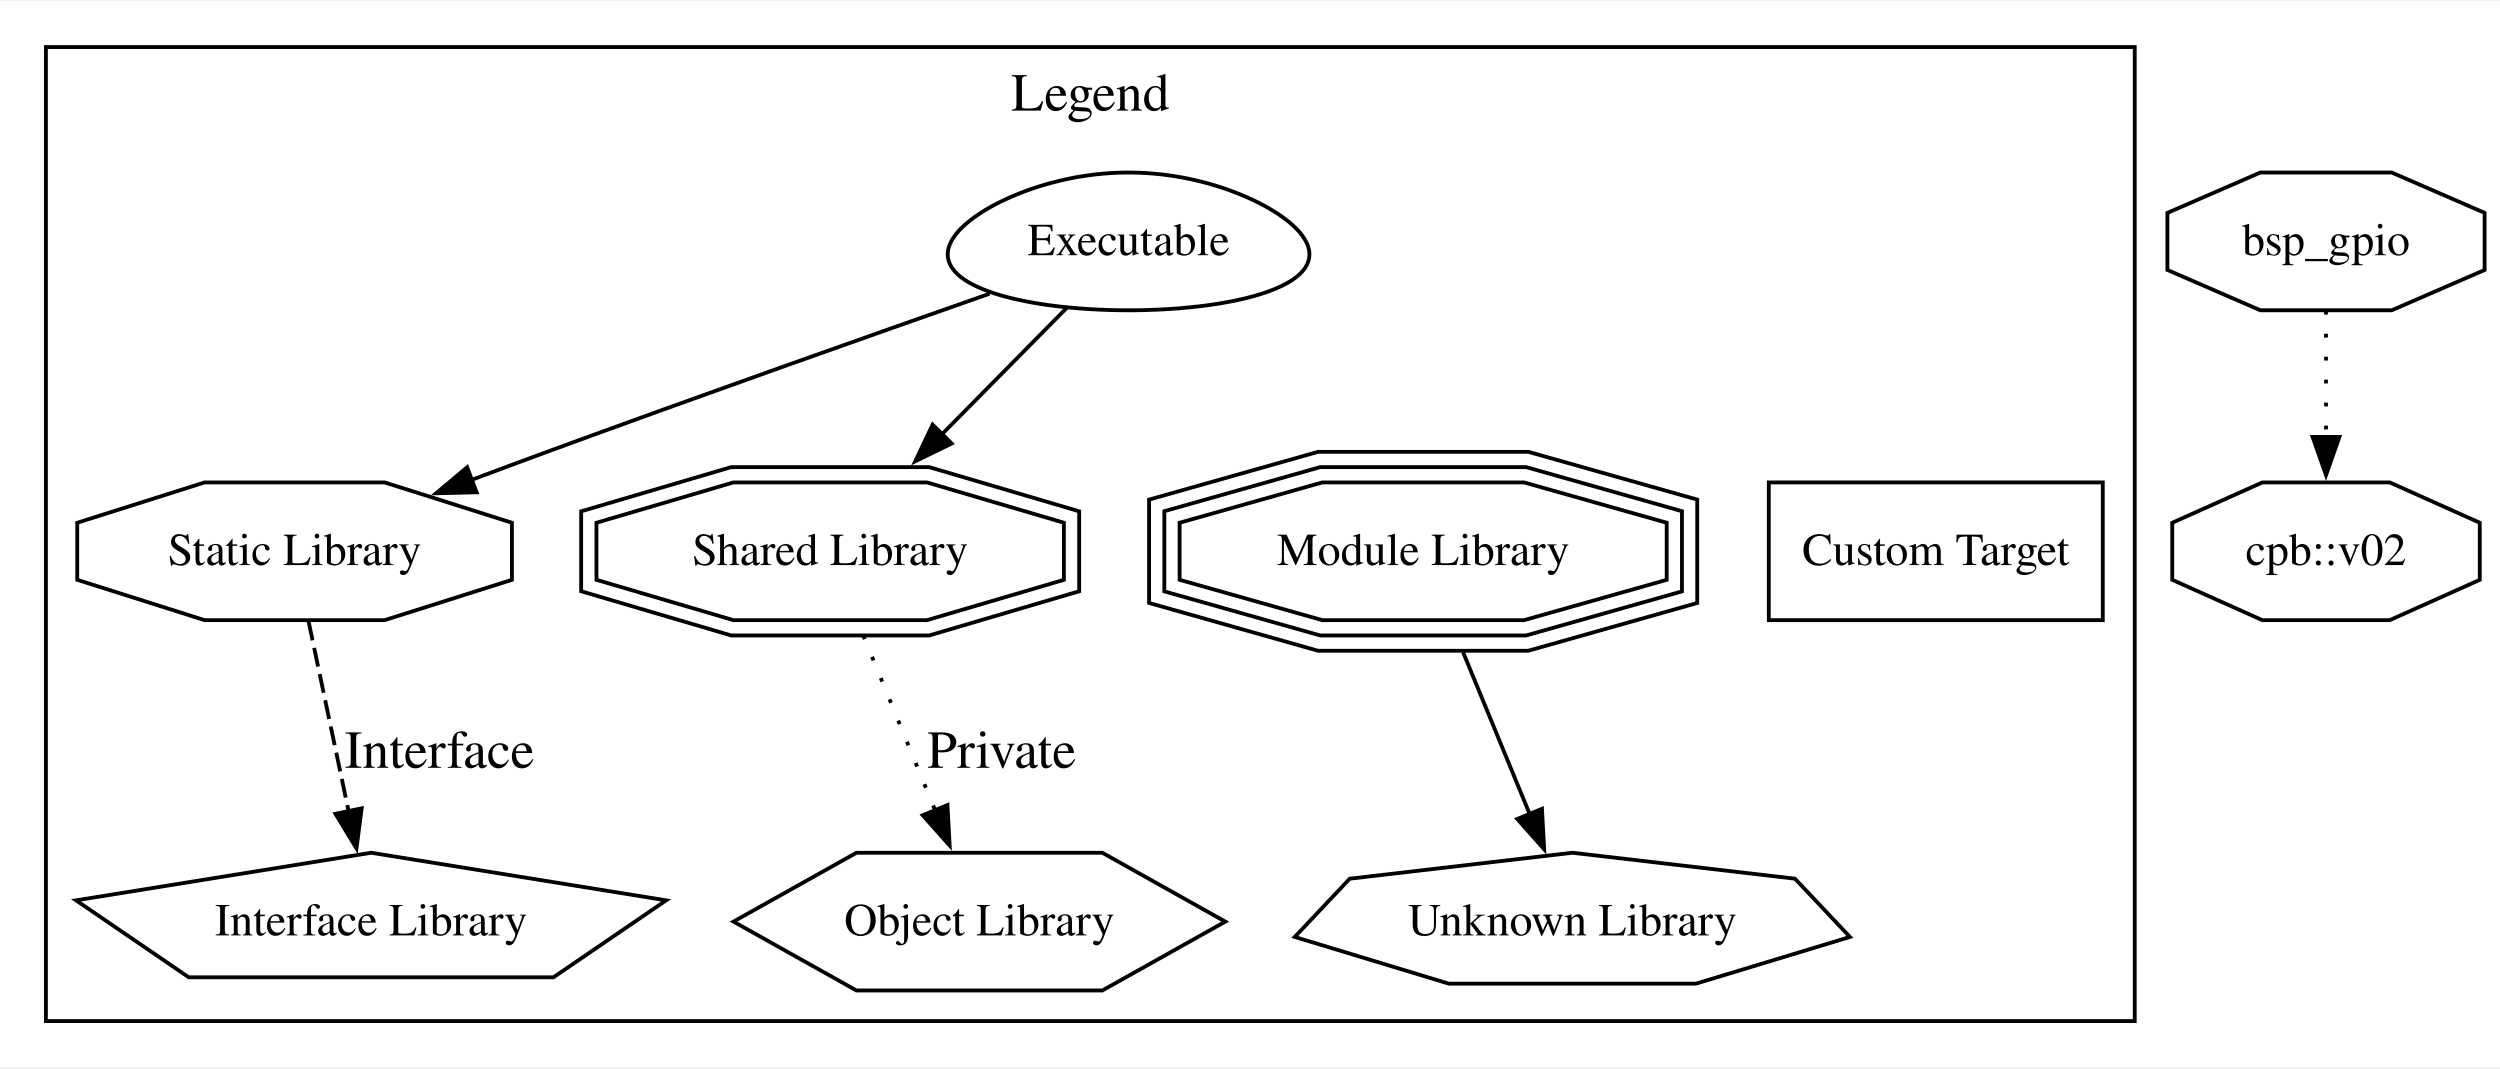
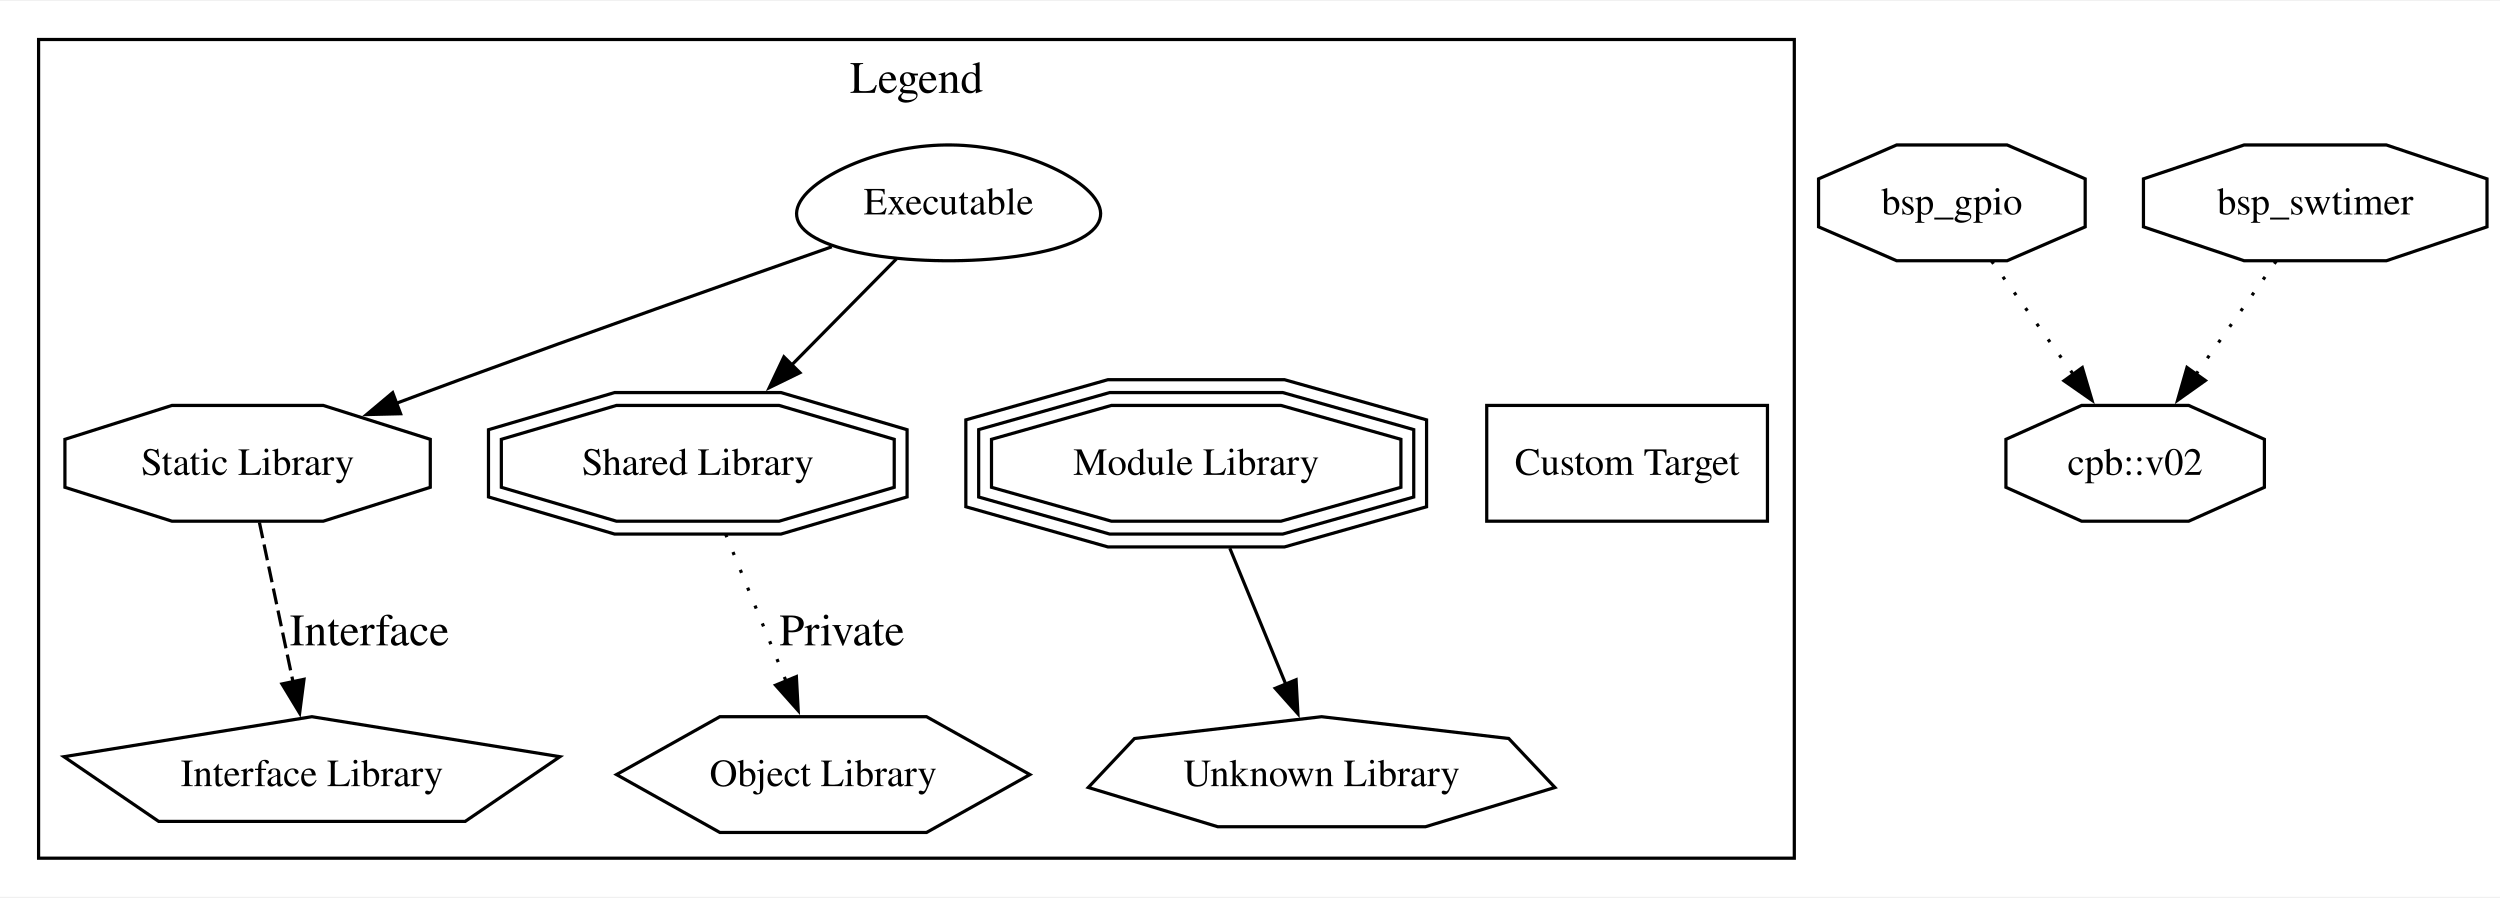
- <svg xmlns="http://www.w3.org/2000/svg" width="653pt" height="279pt" viewBox="0.00 0.00 653.48 278.60">
+ <svg xmlns="http://www.w3.org/2000/svg" width="777pt" height="279pt" viewBox="0.00 0.00 777.46 278.60">
  <g id="graph0" class="graph" transform="translate(4,274.6) scale(1)" data-name="bsp_lib">
-     <polygon fill="white" stroke="none" points="-4,4 -4,-274.6 649.48,-274.6 649.48,4 -4,4" style="" />
+     <polygon fill="white" stroke="none" points="-4,4 -4,-274.6 773.46,-274.6 773.46,4 -4,4" style="" />
    <g id="clust1" class="cluster" data-name="clusterLegend">
      <polygon fill="none" stroke="black" points="8,-8 8,-262.6 554,-262.6 554,-8 8,-8" style="" />
      <text text-anchor="middle" x="281" y="-246" font-family="Times,serif" font-size="14.00" style="">Legend</text>
    </g>
    <g id="node1" class="node" pointer-events="visible" data-name="legendNode0">
      <polygon fill="none" stroke="black" points="295.37,-193.85 298.27,-193.95 301.14,-194.1 303.96,-194.29 306.73,-194.54 309.44,-194.83 312.07,-195.16 314.62,-195.55 317.07,-195.98 319.42,-196.45 321.66,-196.96 323.78,-197.51 325.76,-198.11 327.62,-198.74 329.34,-199.41 330.91,-200.11 332.33,-200.84 333.61,-201.6 334.73,-202.39 335.7,-203.21 336.51,-204.05 337.17,-204.91 337.67,-205.79 338.02,-206.69 338.22,-207.6 338.28,-208.52 338.19,-209.45 337.96,-210.39 337.59,-211.33 337.1,-212.27 336.48,-213.21 335.75,-214.15 334.9,-215.08 333.94,-216 332.89,-216.91 331.74,-217.81 330.5,-218.69 329.19,-219.55 327.79,-220.39 326.33,-221.21 324.81,-222 323.23,-222.76 321.6,-223.49 319.93,-224.19 318.21,-224.86 316.46,-225.49 314.67,-226.09 312.86,-226.64 311.03,-227.15 309.17,-227.62 307.3,-228.05 305.41,-228.44 303.51,-228.77 301.6,-229.06 299.68,-229.31 297.76,-229.5 295.83,-229.65 293.9,-229.75 291.97,-229.8 290.03,-229.8 288.1,-229.75 286.17,-229.65 284.24,-229.5 282.32,-229.31 280.4,-229.06 278.49,-228.77 276.59,-228.44 274.7,-228.05 272.83,-227.62 270.97,-227.15 269.14,-226.64 267.33,-226.09 265.54,-225.49 263.79,-224.86 262.07,-224.19 260.4,-223.49 258.77,-222.76 257.19,-222 255.67,-221.21 254.21,-220.39 252.81,-219.55 251.5,-218.69 250.26,-217.81 249.11,-216.91 248.06,-216 247.1,-215.08 246.25,-214.15 245.52,-213.21 244.9,-212.27 244.41,-211.33 244.04,-210.39 243.81,-209.45 243.72,-208.52 243.78,-207.6 243.98,-206.69 244.33,-205.79 244.83,-204.91 245.49,-204.05 246.3,-203.21 247.27,-202.39 248.39,-201.6 249.67,-200.84 251.09,-200.11 252.66,-199.41 254.38,-198.74 256.24,-198.11 258.22,-197.51 260.34,-196.96 262.58,-196.45 264.93,-195.98 267.38,-195.55 269.93,-195.16 272.56,-194.83 275.27,-194.54 278.04,-194.29 280.86,-194.1 283.73,-193.95 286.63,-193.85 289.54,-193.8 292.46,-193.8 295.37,-193.85" style="" />
      <text text-anchor="middle" x="291" y="-208.2" font-family="Times,serif" font-size="12.00" style="">Executable</text>
    </g>
    <g id="node2" class="node" pointer-events="visible" data-name="legendNode1">
      <polygon fill="none" stroke="black" points="129.81,-123.34 129.81,-138.26 96.53,-148.8 49.47,-148.8 16.19,-138.26 16.19,-123.34 49.47,-112.8 96.53,-112.8 129.81,-123.34" style="" />
      <text text-anchor="middle" x="73" y="-127.2" font-family="Times,serif" font-size="12.00" style="">Static Library</text>
    </g>
    <g id="edge1" class="edge" data-name="legendNode0-&gt;legendNode1">
      <path fill="none" stroke="black" d="M254.68,-198.14C223.84,-187.32 178.44,-171.27 139,-156.8 132.51,-154.42 125.67,-151.87 118.96,-149.35" style="" />
      <polygon fill="black" stroke="black" points="120.58,-146.22 109.99,-145.96 118.11,-152.77 120.58,-146.22" style="" />
    </g>
    <g id="node3" class="node" pointer-events="visible" data-name="legendNode2">
      <polygon fill="none" stroke="black" points="274.09,-123.34 274.09,-138.26 238.3,-148.8 187.7,-148.8 151.91,-138.26 151.91,-123.34 187.7,-112.8 238.3,-112.8 274.09,-123.34" style="" />
      <polygon fill="none" stroke="black" points="278.09,-120.35 278.09,-141.25 238.88,-152.8 187.12,-152.8 147.91,-141.25 147.91,-120.35 187.12,-108.8 238.88,-108.8 278.09,-120.35" style="" />
      <text text-anchor="middle" x="213" y="-127.2" font-family="Times,serif" font-size="12.00" style="">Shared Library</text>
    </g>
    <g id="edge2" class="edge" data-name="legendNode0-&gt;legendNode2">
      <path fill="none" stroke="black" d="M274.84,-194.43C265.36,-184.83 253.1,-172.41 242,-161.17" style="" />
      <polygon fill="black" stroke="black" points="244.76,-158.98 235.24,-154.33 239.78,-163.9 244.76,-158.98" style="" />
    </g>
    <g id="node4" class="node" pointer-events="visible" data-name="legendNode3">
      <polygon fill="none" stroke="black" points="431.66,-123.34 431.66,-138.26 394.37,-148.8 341.63,-148.8 304.34,-138.26 304.34,-123.34 341.63,-112.8 394.37,-112.8 431.66,-123.34" style="" />
      <polygon fill="none" stroke="black" points="435.65,-120.32 435.65,-141.28 394.92,-152.8 341.08,-152.8 300.35,-141.28 300.35,-120.32 341.08,-108.8 394.92,-108.8 435.65,-120.32" style="" />
      <polygon fill="none" stroke="black" points="439.64,-117.29 439.64,-144.31 395.47,-156.8 340.53,-156.8 296.36,-144.31 296.36,-117.29 340.53,-104.8 395.47,-104.8 439.64,-117.29" style="" />
      <text text-anchor="middle" x="368" y="-127.2" font-family="Times,serif" font-size="12.00" style="">Module Library</text>
    </g>
    <g id="node8" class="node" pointer-events="visible" data-name="legendNode7">
      <polygon fill="none" stroke="black" points="545.65,-148.8 458.35,-148.8 458.35,-112.8 545.65,-112.8 545.65,-148.8" style="" />
      <text text-anchor="middle" x="502" y="-127.2" font-family="Times,serif" font-size="12.00" style="">Custom Target</text>
    </g>
    <g id="node5" class="node" pointer-events="visible" data-name="legendNode4">
      <polygon fill="none" stroke="black" points="170.12,-39.56 93,-52 15.88,-39.56 45.34,-19.44 140.66,-19.44 170.12,-39.56" style="" />
      <text text-anchor="middle" x="93" y="-30.4" font-family="Times,serif" font-size="12.00" style="">Interface Library</text>
    </g>
    <g id="edge4" class="edge" data-name="legendNode1-&gt;legendNode4">
      <path fill="none" stroke="black" stroke-dasharray="5,2" d="M76.67,-112.41C79.61,-98.48 83.79,-78.66 87.18,-62.57" style="" />
      <polygon fill="black" stroke="black" points="90.54,-63.63 89.18,-53.12 83.69,-62.18 90.54,-63.63" style="" />
      <text text-anchor="middle" x="110.87" y="-74.2" font-family="Times,serif" font-size="14.00" style="">Interface</text>
    </g>
    <g id="node6" class="node" pointer-events="visible" data-name="legendNode5">
      <polygon fill="none" stroke="black" points="316.28,-34 284.14,-52 219.86,-52 187.72,-34 219.86,-16 284.14,-16 316.28,-34" style="" />
      <text text-anchor="middle" x="252" y="-30.4" font-family="Times,serif" font-size="12.00" style="">Object Library</text>
    </g>
    <g id="edge5" class="edge" data-name="legendNode2-&gt;legendNode5">
      <path fill="none" stroke="black" stroke-dasharray="1,5" d="M221.66,-108.76C227.2,-95.29 234.46,-77.64 240.48,-62.99" style="" />
      <polygon fill="black" stroke="black" points="243.66,-64.47 244.23,-53.89 237.19,-61.8 243.66,-64.47" style="" />
      <text text-anchor="middle" x="257.83" y="-74.2" font-family="Times,serif" font-size="14.00" style="">Private</text>
    </g>
    <g id="node7" class="node" pointer-events="visible" data-name="legendNode6">
      <polygon fill="none" stroke="black" points="479.56,-29.99 465.19,-45.22 407,-52 348.81,-45.22 334.44,-29.99 374.71,-17.78 439.29,-17.78 479.56,-29.99" style="" />
      <text text-anchor="middle" x="407" y="-30.4" font-family="Times,serif" font-size="12.00" style="">Unknown Library</text>
    </g>
    <g id="edge6" class="edge" data-name="legendNode3-&gt;legendNode6">
      <path fill="none" stroke="black" d="M378.45,-104.4C383.85,-91.28 390.43,-75.29 395.91,-61.96" style="" />
      <polygon fill="black" stroke="black" points="399.06,-63.49 399.63,-52.91 392.59,-60.83 399.06,-63.49" style="" />
    </g>
    <g id="node9" class="node" pointer-events="visible" data-name="node0">
-       <polygon fill="none" stroke="black" points="645.46,-204.34 645.46,-219.26 621.18,-229.8 586.82,-229.8 562.54,-219.26 562.54,-204.34 586.82,-193.8 621.18,-193.8 645.46,-204.34" style="" />
-       <text text-anchor="middle" x="604" y="-208.2" font-family="Times,serif" font-size="12.00" style="">bsp_gpio</text>
+       <polygon fill="none" stroke="black" points="644.46,-204.34 644.46,-219.26 620.18,-229.8 585.82,-229.8 561.54,-219.26 561.54,-204.34 585.82,-193.8 620.18,-193.8 644.46,-204.34" style="" />
+       <text text-anchor="middle" x="603" y="-208.2" font-family="Times,serif" font-size="12.00" style="">bsp_gpio</text>
    </g>
    <g id="node10" class="node" pointer-events="visible" data-name="node1">
-       <polygon fill="none" stroke="black" points="644.19,-123.34 644.19,-138.26 620.65,-148.8 587.35,-148.8 563.81,-138.26 563.81,-123.34 587.35,-112.8 620.65,-112.8 644.19,-123.34" style="" />
-       <text text-anchor="middle" x="604" y="-127.2" font-family="Times,serif" font-size="12.00" style="">cpb::v02</text>
+       <polygon fill="none" stroke="black" points="700.19,-123.34 700.19,-138.26 676.65,-148.8 643.35,-148.8 619.81,-138.26 619.81,-123.34 643.35,-112.8 676.65,-112.8 700.19,-123.34" style="" />
+       <text text-anchor="middle" x="660" y="-127.2" font-family="Times,serif" font-size="12.00" style="">cpb::v02</text>
    </g>
    <g id="edge8" class="edge" data-name="node0-&gt;node1">
-       <path fill="none" stroke="black" stroke-dasharray="1,5" d="M604,-193.66C604,-183.99 604,-171.67 604,-160.56" style="" />
-       <polygon fill="black" stroke="black" points="607.5,-160.69 604,-150.69 600.5,-160.69 607.5,-160.69" style="" />
+       <path fill="none" stroke="black" stroke-dasharray="1,5" d="M615.37,-193.66C622.79,-183.38 632.38,-170.08 640.77,-158.45" style="" />
+       <polygon fill="black" stroke="black" points="643.56,-160.57 646.57,-150.41 637.88,-156.47 643.56,-160.57" style="" />
+     </g>
+     <g id="node11" class="node" pointer-events="visible" data-name="node2">
+       <polygon fill="none" stroke="black" points="769.42,-204.34 769.42,-219.26 738.13,-229.8 693.87,-229.8 662.58,-219.26 662.58,-204.34 693.87,-193.8 738.13,-193.8 769.42,-204.34" style="" />
+       <text text-anchor="middle" x="716" y="-208.2" font-family="Times,serif" font-size="12.00" style="">bsp_swtimer</text>
+     </g>
+     <g id="edge9" class="edge" data-name="node2-&gt;node1">
+       <path fill="none" stroke="black" stroke-dasharray="1,5" d="M703.85,-193.66C696.56,-183.38 687.14,-170.08 678.89,-158.45" style="" />
+       <polygon fill="black" stroke="black" points="681.83,-156.55 673.2,-150.42 676.12,-160.6 681.83,-156.55" style="" />
    </g>
  </g>
</svg>
